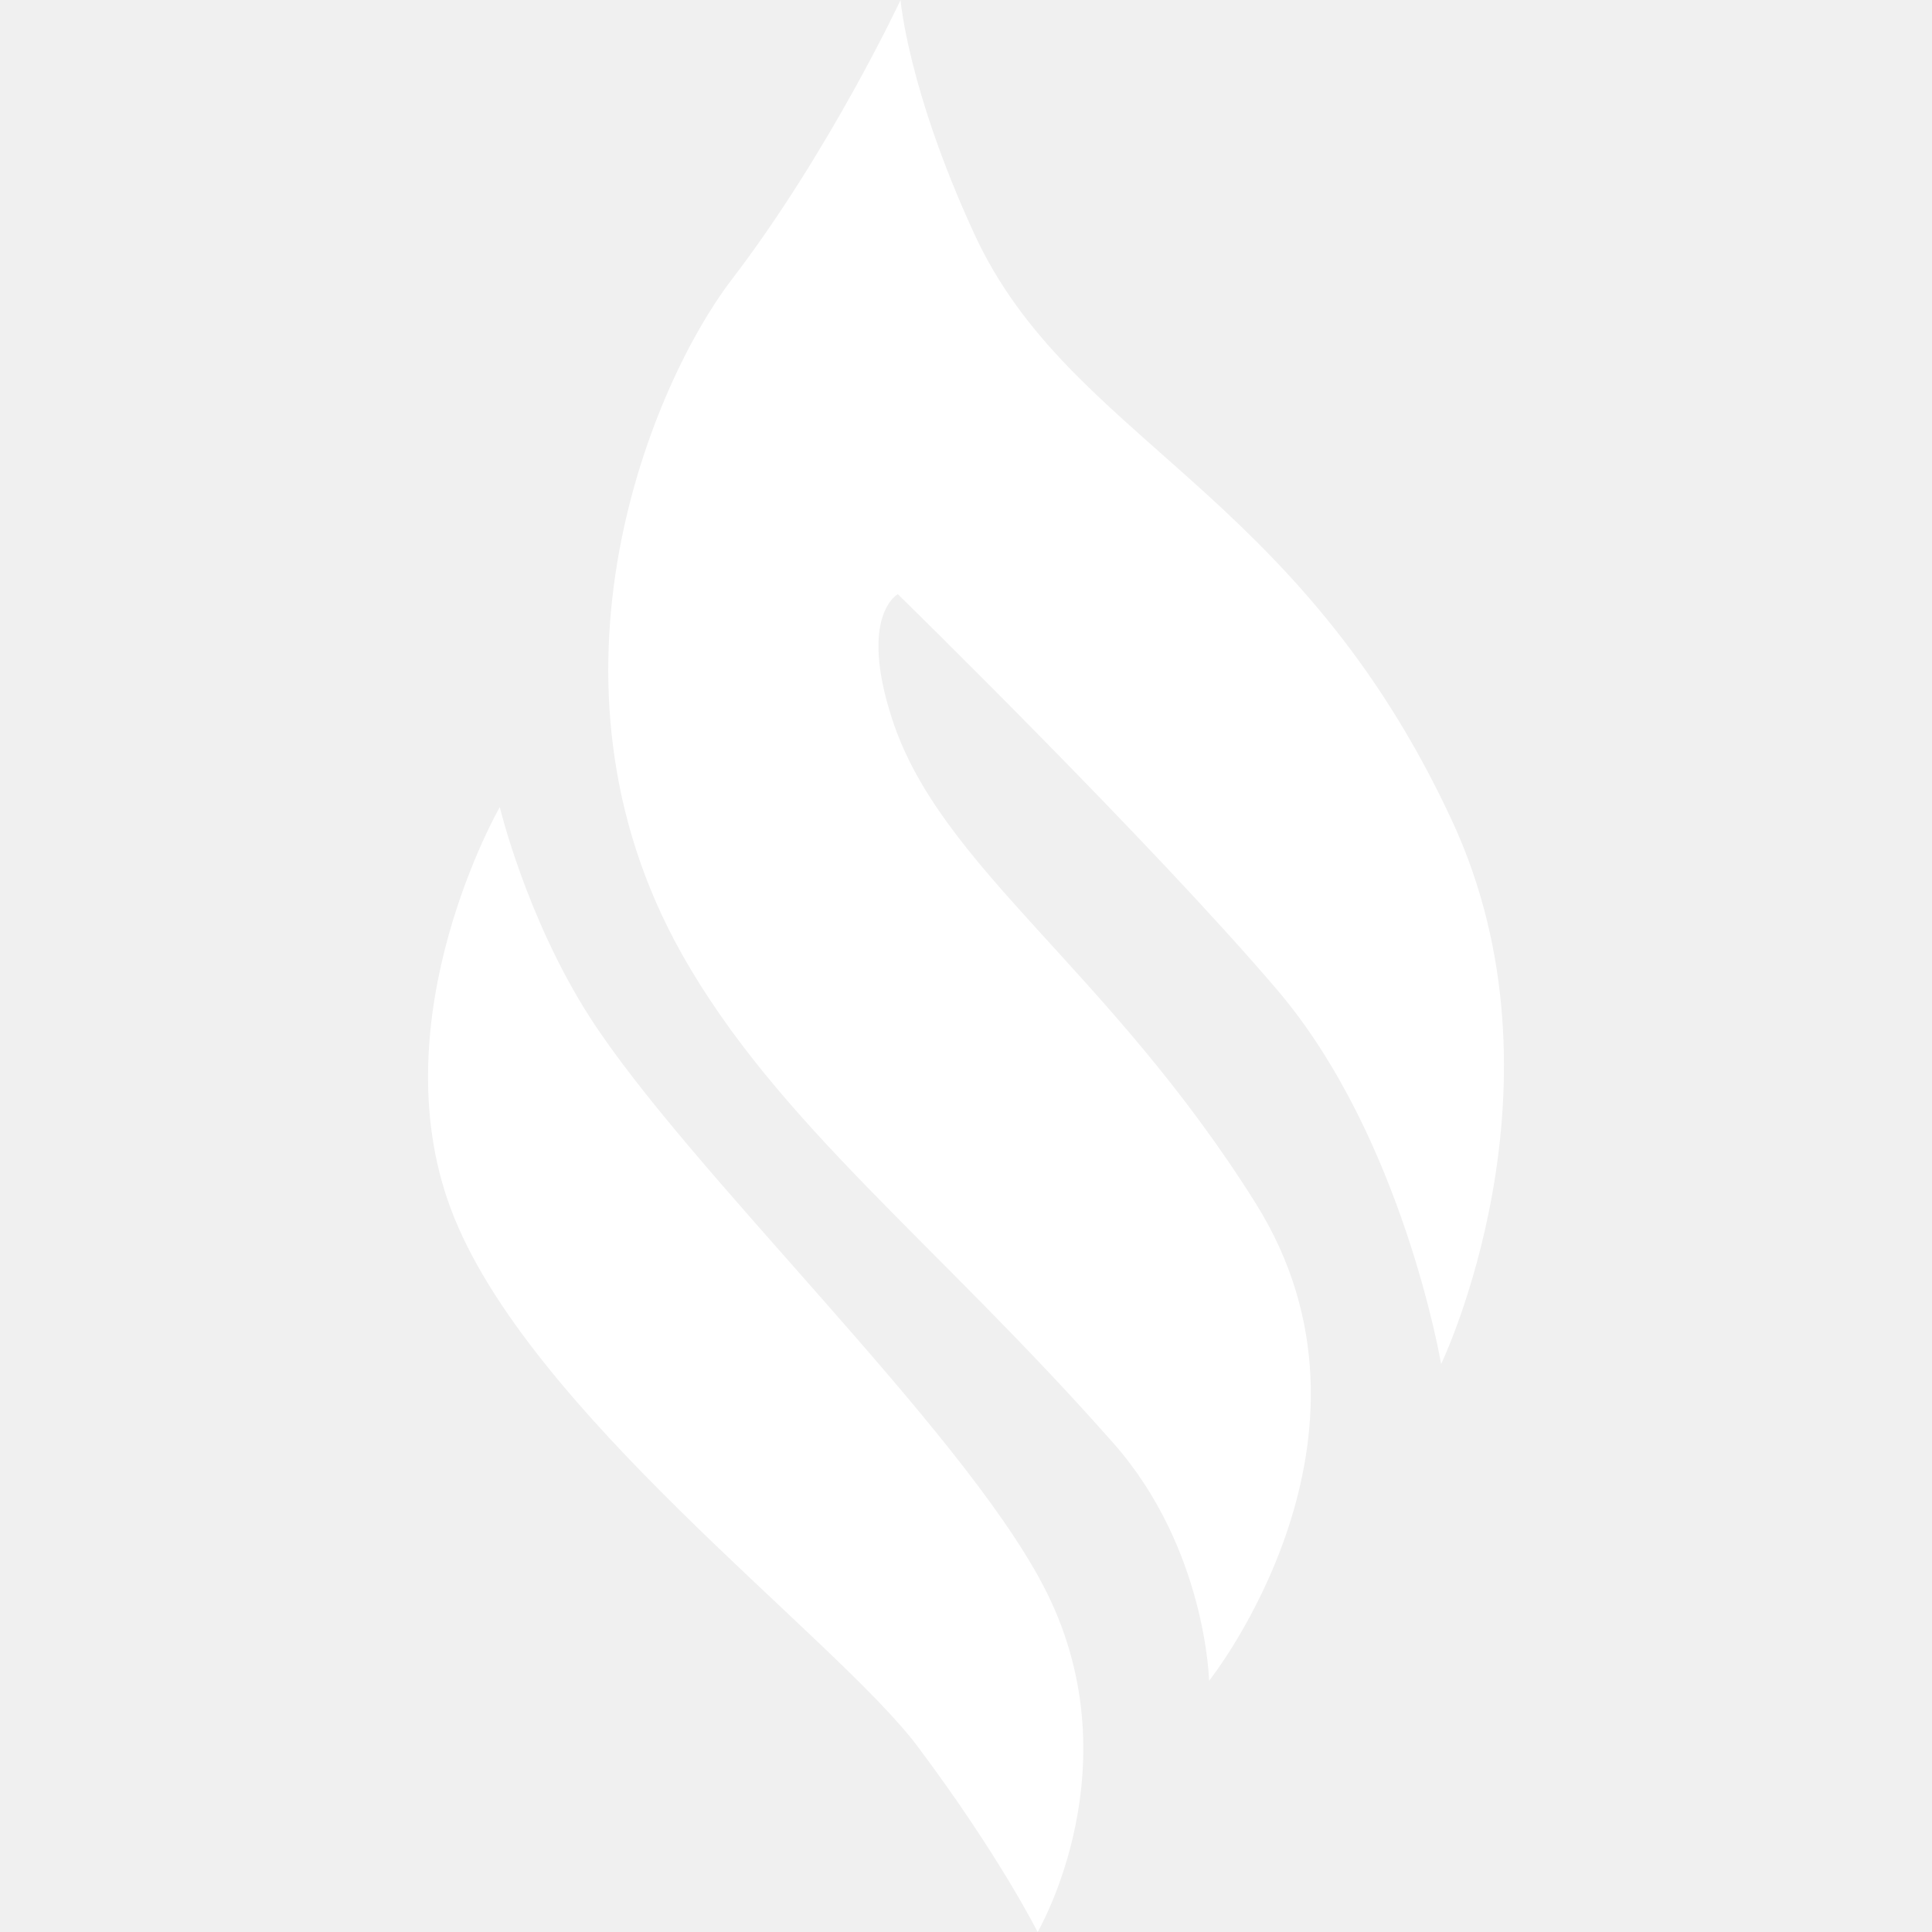
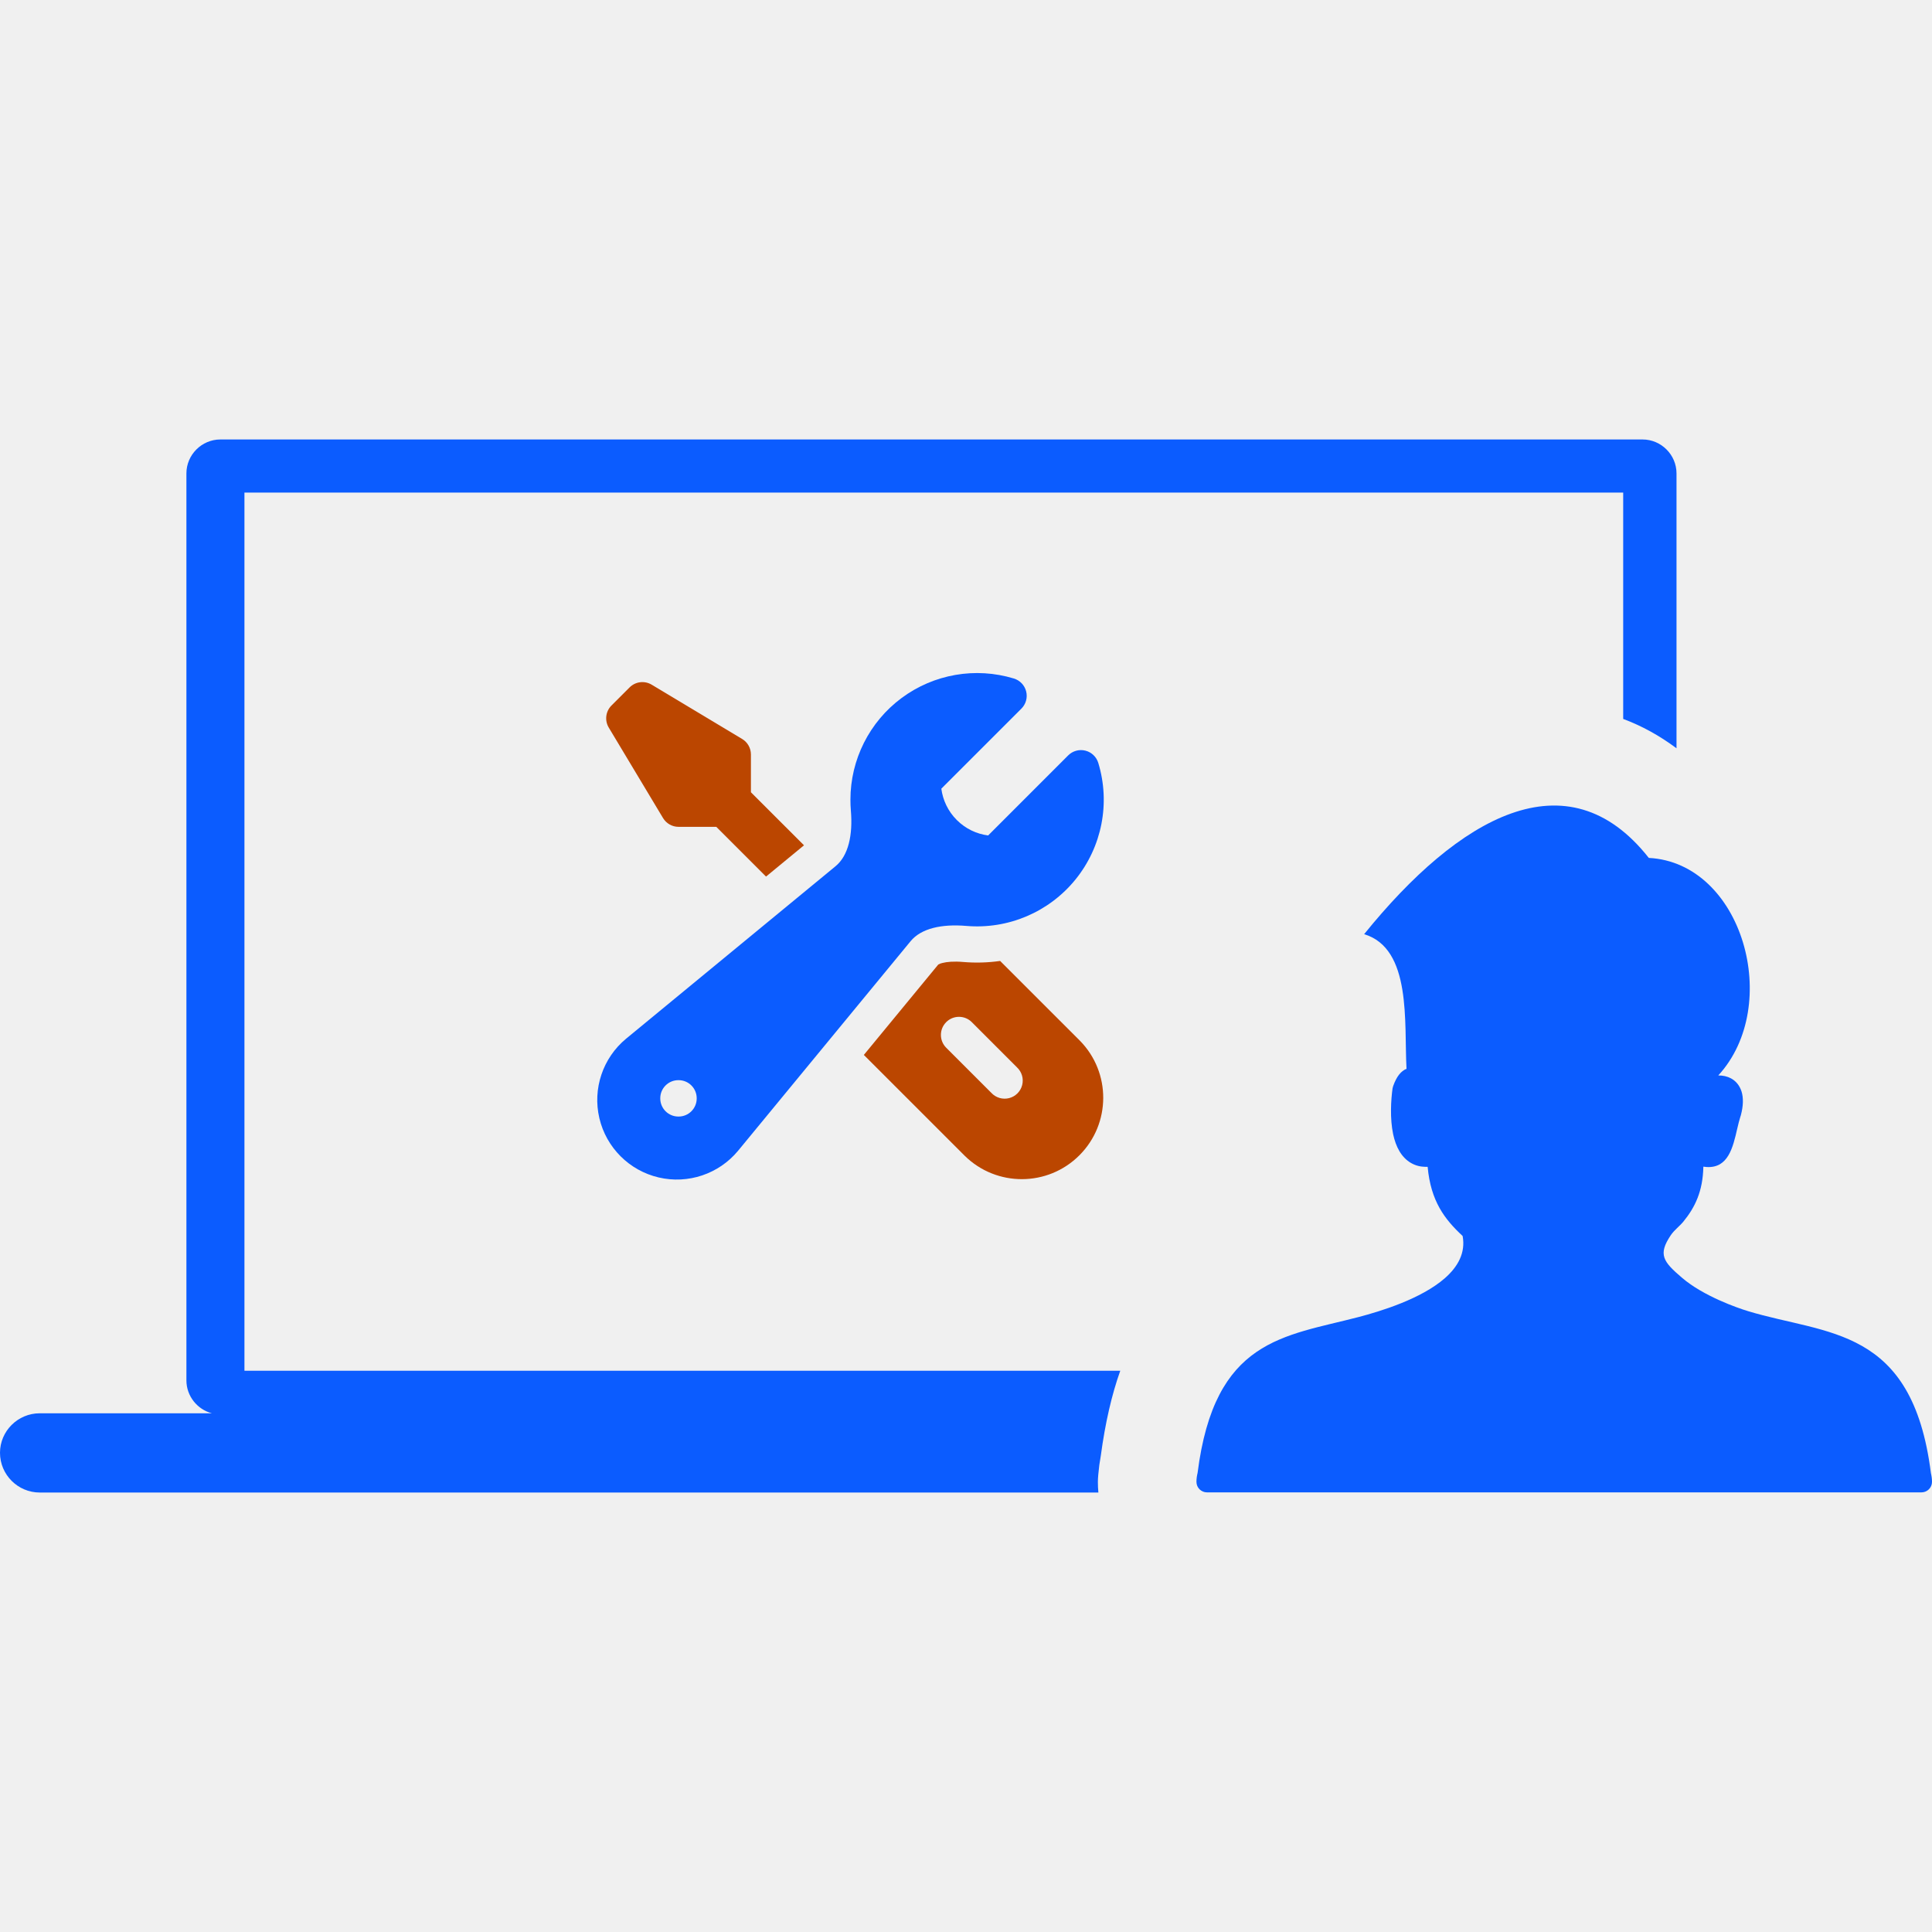
- <svg xmlns="http://www.w3.org/2000/svg" width="100%" height="100%" viewBox="0 0 500 500" version="1.1" xml:space="preserve" style="fill-rule:evenodd;clip-rule:evenodd;stroke-linejoin:round;stroke-miterlimit:2;">
-   <g transform="matrix(19.6186,0,0,19.6186,90.1809,0)">
-     <path d="M11.353,22.172C11.353,22.172 13.91,18.967 11.965,15.869C10.02,12.772 7.818,11.454 7.175,9.495C6.723,8.116 7.247,7.838 7.247,7.838C7.247,7.838 10.597,11.115 12.253,13.06C13.91,15.005 14.414,17.994 14.414,17.994C14.414,17.994 16.179,14.319 14.558,10.827C12.516,6.427 9.516,5.821 8.255,3.084C7.378,1.178 7.283,0 7.283,0C7.283,0 6.347,2.003 5.05,3.696C4.031,5.026 2.342,8.942 4.402,12.592C5.662,14.825 7.77,16.407 10.092,19.039C11.314,20.424 11.353,22.172 11.353,22.172Z" style="fill:white;fill-rule:nonzero;" />
-     <path d="M9.091,25.486C9.091,25.486 10.398,23.264 9.163,20.912C8.055,18.799 4.481,15.437 3.185,13.42C2.349,12.119 1.996,10.647 1.996,10.647C1.996,10.647 0.406,13.412 1.348,15.941C2.34,18.605 6.426,21.596 7.507,23.037C8.587,24.477 9.091,25.486 9.091,25.486Z" style="fill:white;fill-rule:nonzero;" />
+ <svg xmlns="http://www.w3.org/2000/svg" viewBox="0 0 300 300" fill="currentColor" class="w-6 h-6" version="1.1" id="svg8" width="300" height="300">
+   <defs id="defs12" />
+   <g id="g612" transform="matrix(1.035675,0,0,1.035675,-226.4184,-23.57668)">
+     <g id="g4186" transform="matrix(1.336116,0,0,1.336116,-71.23681,-56.33219)">
+       <g id="g4650" transform="matrix(0.5859383,0,0,0.5859383,76.38647,61.40927)">
+         <path d="m 247.486,266.888 h 32.968 c -2.782,-0.723 -4.878,-3.295 -4.878,-6.294 V 86.889 c 0,-3.563 2.934,-6.497 6.497,-6.497 h 272.377 c 3.563,0 6.497,2.934 6.497,6.497 V 139.534 c -3.31,-2.471 -6.721,-4.321 -10.211,-5.622 V 90.567 H 286.69 V 258.744 h 167.729 c -1.612,4.524 -2.869,9.893 -3.729,16.289 l -0.282,1.763 c -0.166,1.344 -0.275,2.486 -0.275,3.223 0,0.687 0.029,1.373 0.094,2.045 H 247.486 c -4.191,0 -7.61,-3.418 -7.61,-7.61 0,-4.155 3.418,-7.566 7.61,-7.566 z m 253.638,-91.756 c 18.059,-22.323 38.879,-34.464 54.517,-14.605 17.958,0.939 25.662,28.213 13.304,41.661 0.882,-0.007 1.72,0.173 2.443,0.564 0.939,0.513 1.648,1.351 2.023,2.537 0.354,1.171 0.354,2.688 -0.152,4.56 l -0.08,0.238 c -0.21,0.636 -0.405,1.467 -0.607,2.32 -0.824,3.592 -1.734,7.545 -5.825,7.321 l -0.658,-0.072 c -0.094,4.683 -1.575,7.776 -3.837,10.536 -0.723,0.882 -1.72,1.583 -2.399,2.587 -2.479,3.7 -1.503,5.044 2.168,8.173 4.069,3.483 10.551,5.745 12.603,6.367 15.104,4.596 31.486,2.862 35.042,31.016 0.13,0.556 0.21,1.113 0.21,1.684 0,1.113 -0.903,2.016 -2.023,2.016 H 471.033 c -1.12,0 -2.023,-0.903 -2.023,-2.016 0,-0.578 0.08,-1.149 0.217,-1.705 3.245,-25.669 16.506,-26.117 30.785,-29.846 4.264,-1.113 12.04,-3.483 16.578,-7.458 2.486,-2.182 3.996,-4.863 3.396,-8.079 -3.447,-3.201 -6.099,-6.656 -6.699,-13.246 l -0.412,0.007 c -0.961,-0.015 -1.886,-0.231 -2.746,-0.723 -1.901,-1.084 -2.941,-3.151 -3.447,-5.514 -0.636,-2.999 -0.426,-6.555 -0.116,-8.795 l 0.116,-0.434 c 0.665,-1.872 1.503,-2.876 2.558,-3.31 -0.477,-8.903 1.033,-23.017 -8.115,-25.784 z m -92.695,94.596 h 21.376 c 4.827,0 4.827,7.306 0,7.306 h -21.376 c -4.827,0 -4.849,-7.306 0,-7.306 z" id="path4670" style="fill:#0b5cff;fill-opacity:1;stroke-width:0.723" />
+         <g id="g298" transform="matrix(0.6068917,0,0,0.6068917,222.5995,71.92102)">
+           <g id="g4121" transform="matrix(1.466894,0,0,1.466894,-168.0018,-78.25043)">
+             <path fill-rule="evenodd" d="m 316.882,140.359 a 27.245,27.245 0 0 1 35.159,-26.077 3.892,3.892 0 0 1 1.624,6.476 l -17.229,17.224 c 0.328,2.465 1.432,4.847 3.326,6.741 1.894,1.894 4.276,2.999 6.746,3.321 l 17.219,-17.224 a 3.892,3.892 0 0 1 6.476,1.624 27.245,27.245 0 0 1 -28.397,35.06 c -5.283,-0.446 -9.704,0.519 -11.983,3.29 l -37.104,45.07 a 17.115,17.115 0 1 1 -24.1,-24.095 l 45.065,-37.11 c 2.766,-2.283 3.736,-6.7 3.29,-11.982 a 27.722,27.722 0 0 1 -0.091,-2.32 z m -40.908,64.219 a 3.892,3.892 0 0 1 3.892,-3.892 h 0.054 a 3.892,3.892 0 0 1 3.892,3.892 v 0.043 a 3.892,3.892 0 0 1 -3.892,3.892 h -0.054 a 3.892,3.892 0 0 1 -3.892,-3.892 z" clip-rule="evenodd" id="path4667" style="fill:#0b5cff;fill-opacity:1;stroke-width:5.189" />
+             <path d="M 306.897,150.167 295.475,138.75 v -8.127 a 3.892,3.892 0 0 0 -1.889,-3.337 l -19.461,-11.676 a 3.892,3.892 0 0 0 -4.753,0.586 l -3.892,3.892 a 3.892,3.892 0 0 0 -0.586,4.753 l 11.676,19.46 a 3.892,3.892 0 0 0 3.337,1.889 h 8.116 l 10.701,10.701 8.173,-6.731 z" id="path4664" style="fill:#bb4600;fill-opacity:1;stroke-width:5.189" />
+             <path fill-rule="evenodd" d="m 319.767,195.258 21.707,21.702 a 17.515,17.515 0 0 0 24.769,-24.769 l -17.156,-17.151 a 35.304,35.304 0 0 1 -7.94,0.223 c -2.045,-0.176 -3.539,-0.032 -4.5,0.218 a 3.057,3.057 0 0 0 -0.866,0.327 z m 17.717,-7.058 a 3.892,3.892 0 0 1 5.501,0 l 9.73,9.735 a 3.892,3.892 0 1 1 -5.501,5.501 l -9.73,-9.73 a 3.892,3.892 0 0 1 0,-5.501 z" clip-rule="evenodd" id="path4661" style="fill:#bb4600;fill-opacity:1;stroke-width:5.189" />
+           </g>
+         </g>
+       </g>
+     </g>
  </g>
</svg>
